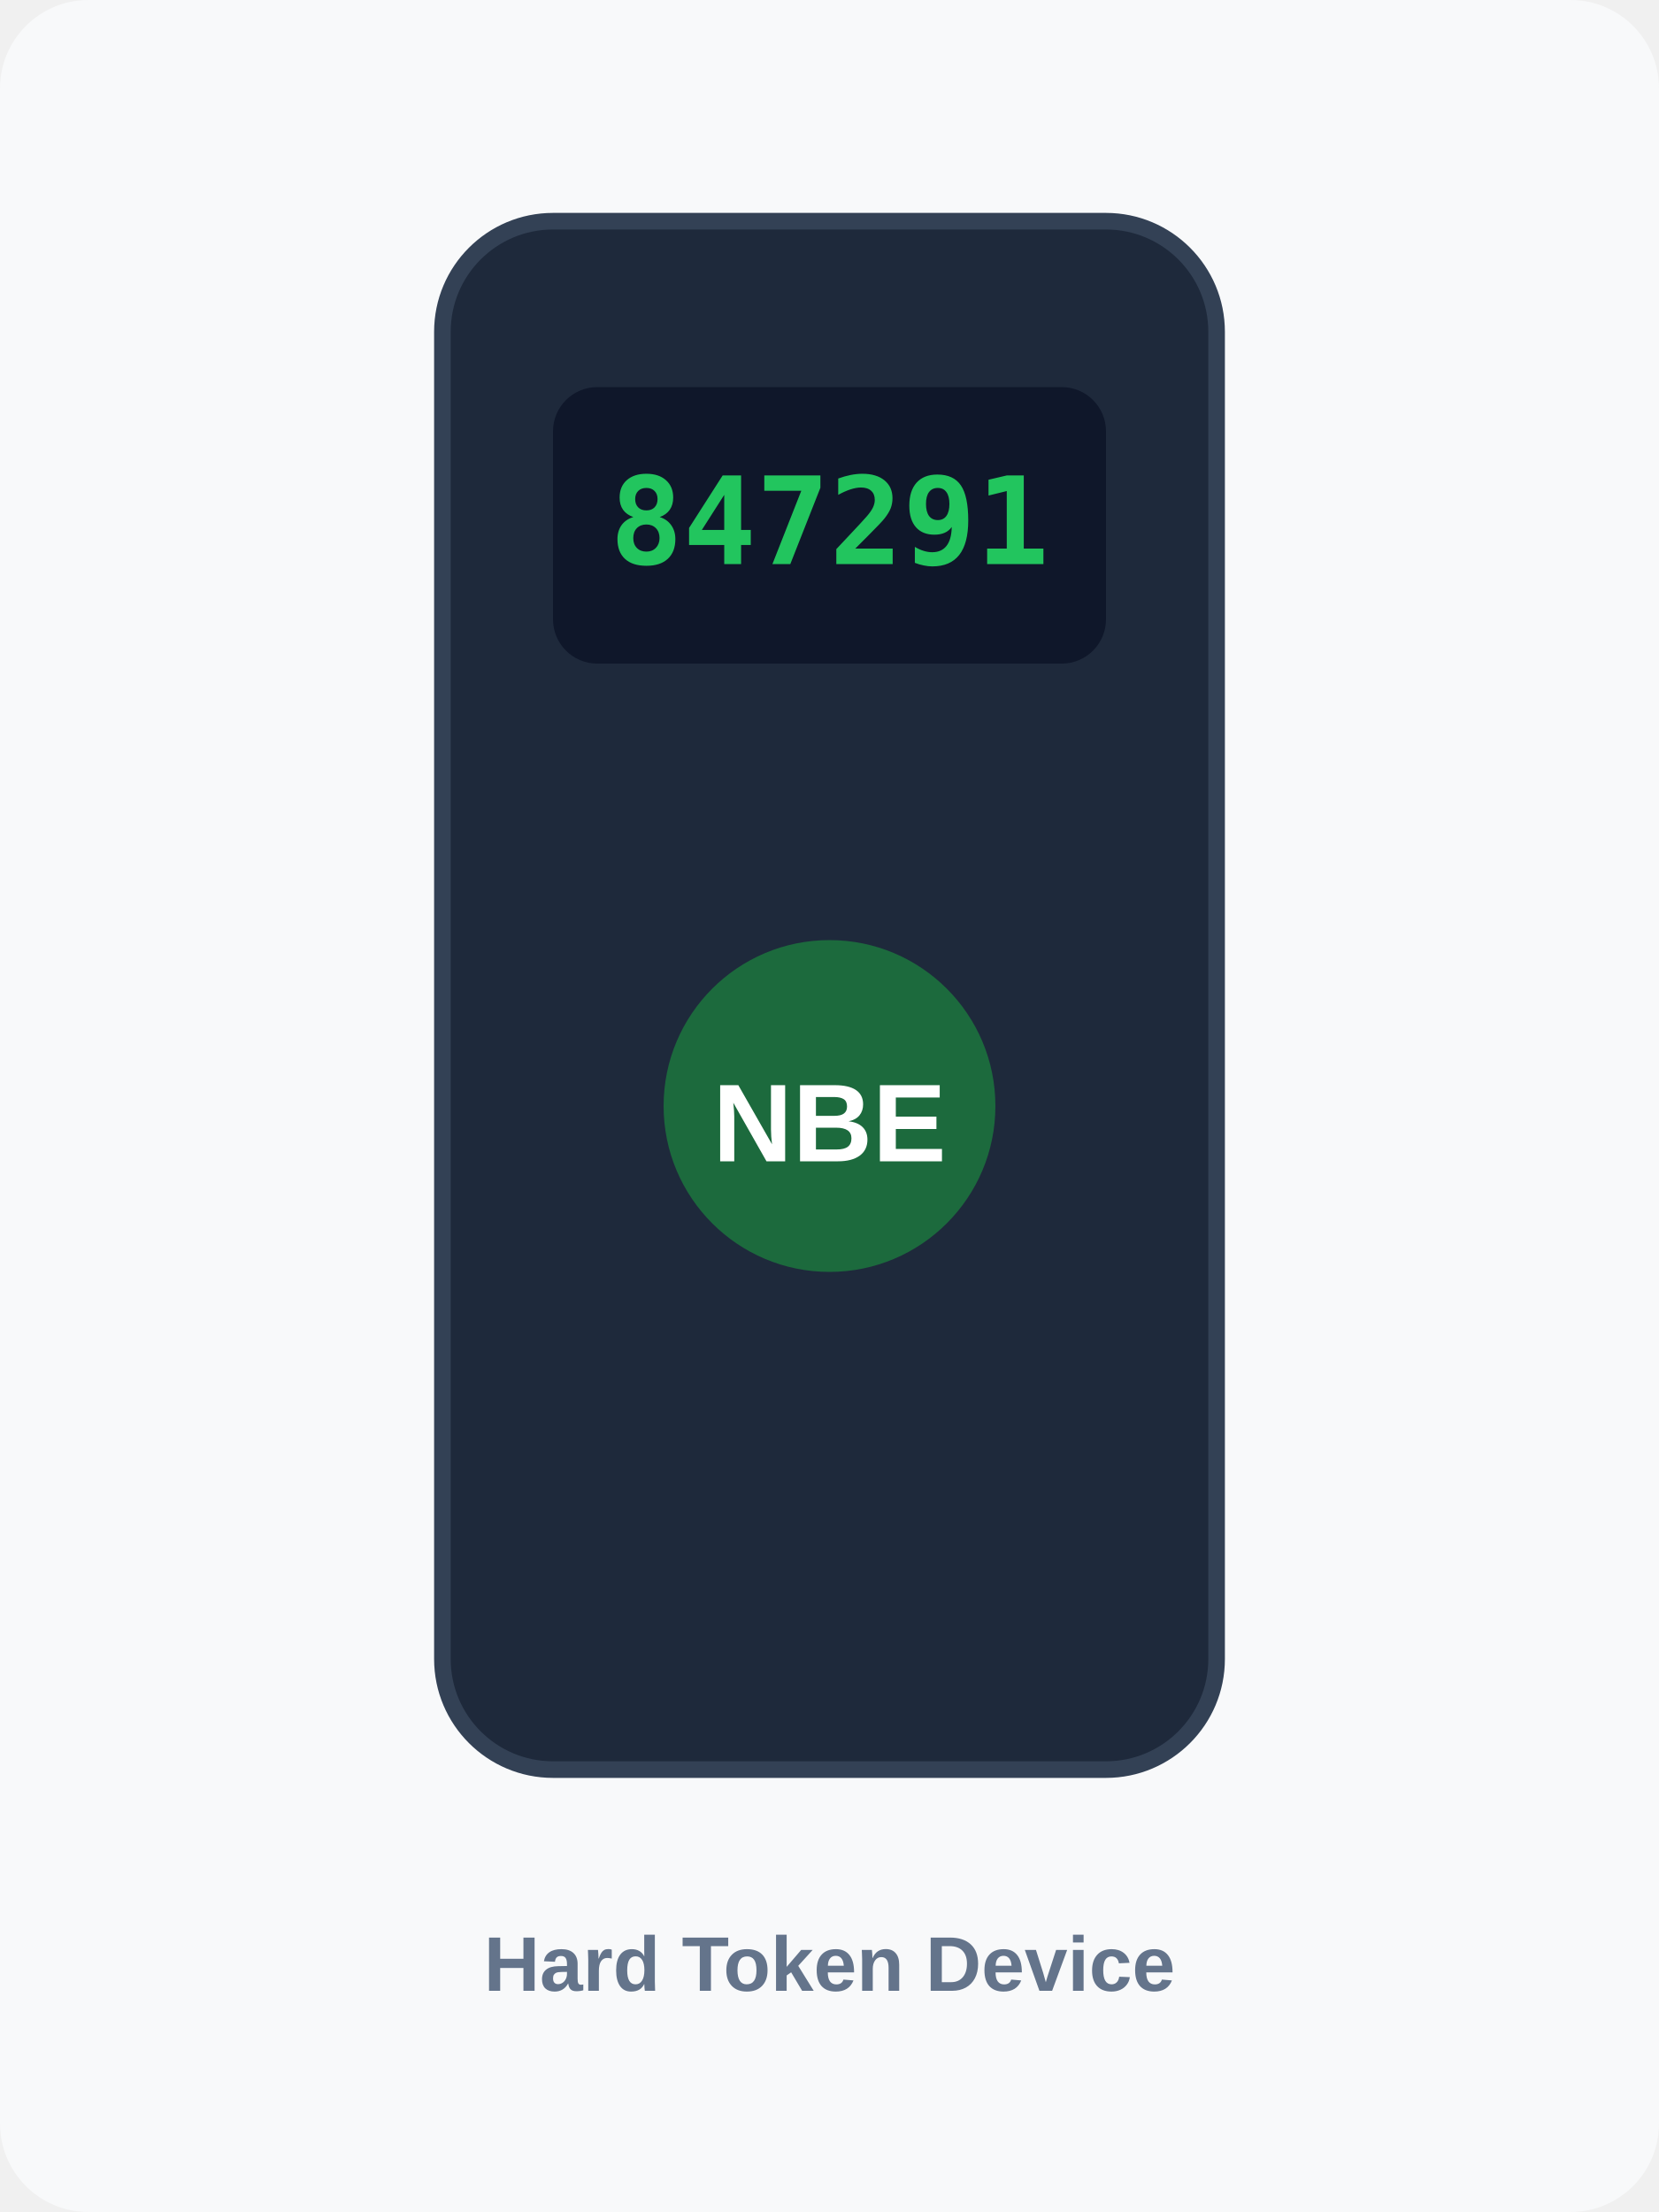
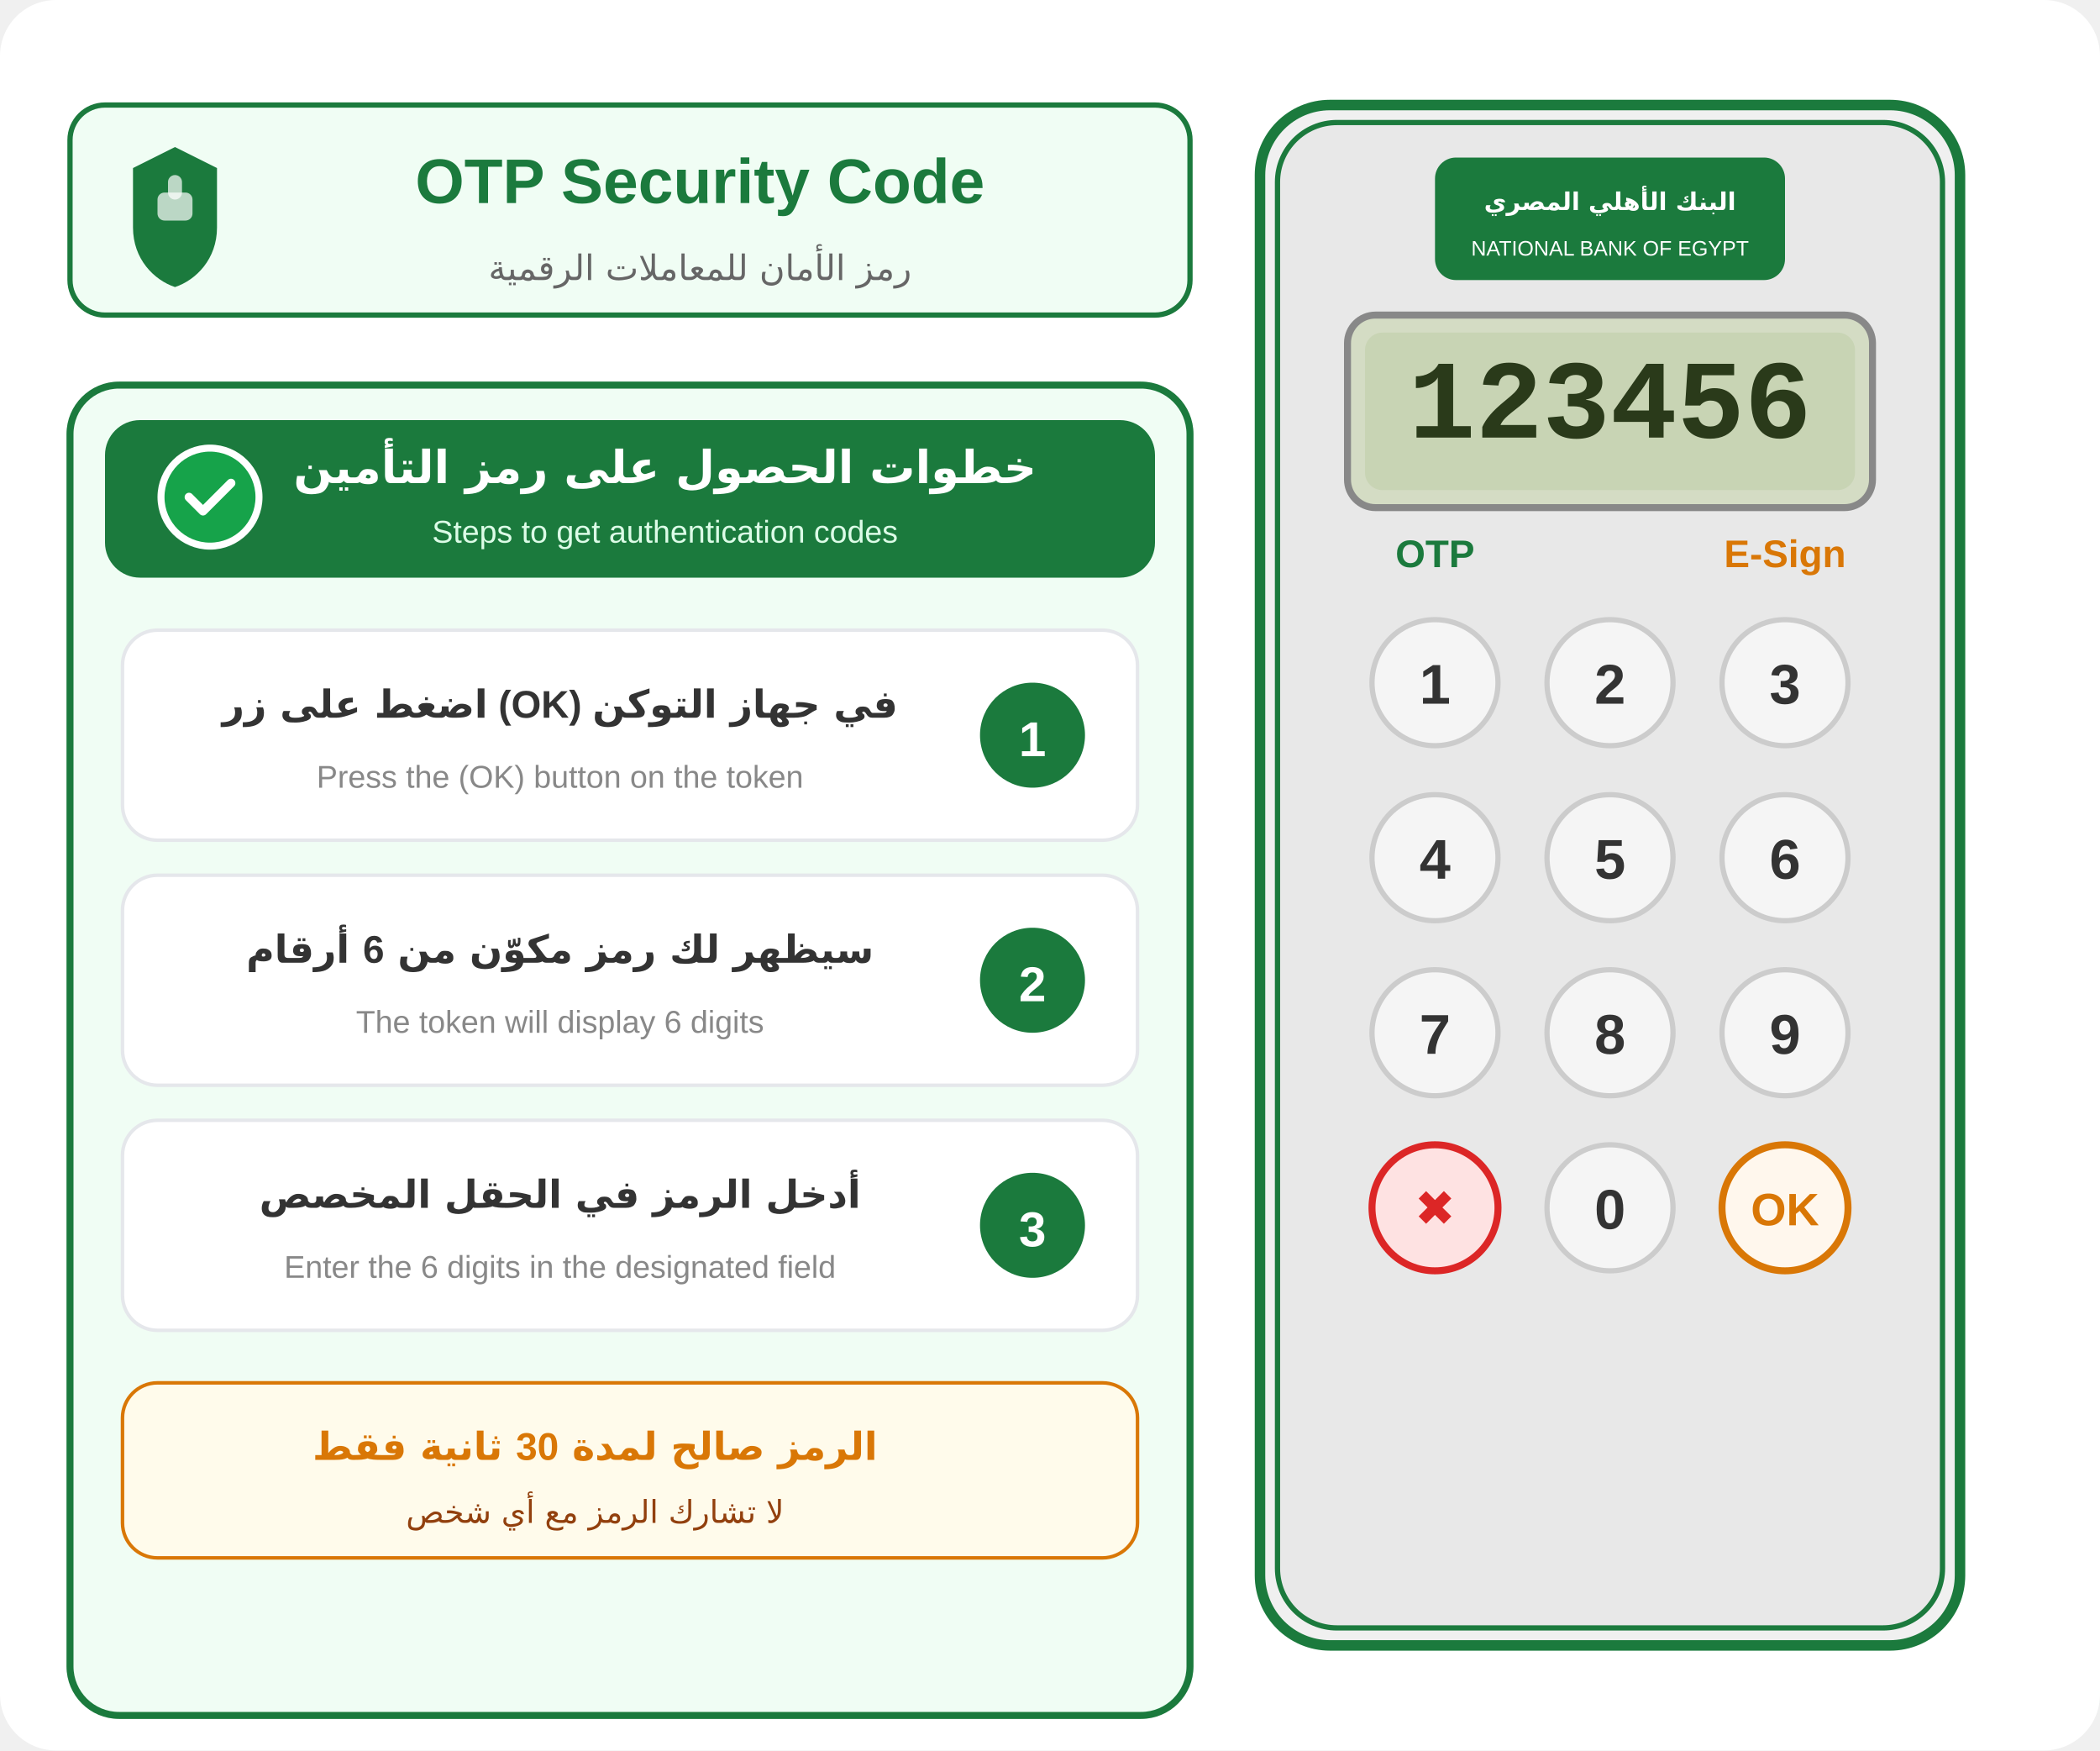
- <svg xmlns="http://www.w3.org/2000/svg" width="300" height="400" viewBox="0 0 300 400">
-   <rect width="300" height="400" fill="#f8f9fa" rx="16" />
-   <rect x="80" y="40" width="140" height="280" rx="20" fill="#1e293b" stroke="#334155" stroke-width="3" />
-   <rect x="100" y="70" width="100" height="50" rx="8" fill="#0f172a" />
-   <text x="150" y="102" text-anchor="middle" font-family="monospace" font-weight="700" font-size="22" fill="#22c55e">847291</text>
-   <circle cx="150" cy="200" r="30" fill="#1B7A3D" opacity="0.8" />
-   <text x="150" y="210" text-anchor="middle" font-family="Arial" font-weight="900" font-size="20" fill="white">NBE</text>
-   <text x="150" y="360" text-anchor="middle" font-family="Arial,sans-serif" font-weight="700" font-size="14" fill="#64748b">Hard Token Device</text>
+ <svg xmlns="http://www.w3.org/2000/svg" width="600" height="500" viewBox="0 0 600 500">
+   <rect width="600" height="500" fill="#ffffff" rx="16" />
+   <g transform="translate(360, 30)">
+     <rect x="0" y="0" width="200" height="440" rx="20" fill="#f0f0f0" stroke="#1B7A3D" stroke-width="3" />
+     <rect x="5" y="5" width="190" height="430" rx="17" fill="#e8e8e8" stroke="#1B7A3D" stroke-width="1.5" />
+     <rect x="50" y="15" width="100" height="35" rx="6" fill="#1B7A3D" />
+     <text x="100" y="30" text-anchor="middle" font-family="Arial, sans-serif" font-size="7" fill="#ffffff" font-weight="700">البنك الأهلي المصري</text>
+     <text x="100" y="43" text-anchor="middle" font-family="Arial, sans-serif" font-size="6" fill="#ffffff">NATIONAL BANK OF EGYPT</text>
+     <rect x="25" y="60" width="150" height="55" rx="8" fill="#d4dcc4" stroke="#888" stroke-width="2" />
+     <rect x="30" y="65" width="140" height="45" rx="5" fill="#c8d4b4" />
+     <text x="100" y="95" text-anchor="middle" font-family="'Courier New', monospace" font-weight="700" font-size="32" fill="#2a3a1a">123456</text>
+     <text x="50" y="132" text-anchor="middle" font-family="Arial, sans-serif" font-weight="700" font-size="11" fill="#1B7A3D">OTP</text>
+     <text x="150" y="132" text-anchor="middle" font-family="Arial, sans-serif" font-weight="700" font-size="11" fill="#d97706">E-Sign</text>
+     <circle cx="50" cy="165" r="18" fill="#f5f5f5" stroke="#ccc" stroke-width="1.5" />
+     <text x="50" y="171" text-anchor="middle" font-family="Arial" font-weight="700" font-size="16" fill="#333">1</text>
+     <circle cx="100" cy="165" r="18" fill="#f5f5f5" stroke="#ccc" stroke-width="1.5" />
+     <text x="100" y="171" text-anchor="middle" font-family="Arial" font-weight="700" font-size="16" fill="#333">2</text>
+     <circle cx="150" cy="165" r="18" fill="#f5f5f5" stroke="#ccc" stroke-width="1.5" />
+     <text x="150" y="171" text-anchor="middle" font-family="Arial" font-weight="700" font-size="16" fill="#333">3</text>
+     <circle cx="50" cy="215" r="18" fill="#f5f5f5" stroke="#ccc" stroke-width="1.5" />
+     <text x="50" y="221" text-anchor="middle" font-family="Arial" font-weight="700" font-size="16" fill="#333">4</text>
+     <circle cx="100" cy="215" r="18" fill="#f5f5f5" stroke="#ccc" stroke-width="1.5" />
+     <text x="100" y="221" text-anchor="middle" font-family="Arial" font-weight="700" font-size="16" fill="#333">5</text>
+     <circle cx="150" cy="215" r="18" fill="#f5f5f5" stroke="#ccc" stroke-width="1.5" />
+     <text x="150" y="221" text-anchor="middle" font-family="Arial" font-weight="700" font-size="16" fill="#333">6</text>
+     <circle cx="50" cy="265" r="18" fill="#f5f5f5" stroke="#ccc" stroke-width="1.5" />
+     <text x="50" y="271" text-anchor="middle" font-family="Arial" font-weight="700" font-size="16" fill="#333">7</text>
+     <circle cx="100" cy="265" r="18" fill="#f5f5f5" stroke="#ccc" stroke-width="1.5" />
+     <text x="100" y="271" text-anchor="middle" font-family="Arial" font-weight="700" font-size="16" fill="#333">8</text>
+     <circle cx="150" cy="265" r="18" fill="#f5f5f5" stroke="#ccc" stroke-width="1.5" />
+     <text x="150" y="271" text-anchor="middle" font-family="Arial" font-weight="700" font-size="16" fill="#333">9</text>
+     <circle cx="50" cy="315" r="18" fill="#fee2e2" stroke="#dc2626" stroke-width="2" />
+     <text x="50" y="320" text-anchor="middle" font-family="Arial" font-weight="700" font-size="14" fill="#dc2626">✖</text>
+     <circle cx="100" cy="315" r="18" fill="#f5f5f5" stroke="#ccc" stroke-width="1.5" />
+     <text x="100" y="321" text-anchor="middle" font-family="Arial" font-weight="700" font-size="16" fill="#333">0</text>
+     <circle cx="150" cy="315" r="18" fill="#fff7ed" stroke="#d97706" stroke-width="2" />
+     <text x="150" y="320" text-anchor="middle" font-family="Arial" font-weight="800" font-size="13" fill="#d97706">OK</text>
+   </g>
+   <g transform="translate(20, 30)">
+     <rect x="0" y="0" width="320" height="60" rx="10" fill="#f0fdf4" stroke="#1B7A3D" stroke-width="1.5" />
+     <path d="M30,12 L18,18 L18,35 C18,44 24,50 30,52 C36,50 42,44 42,35 L42,18 Z" fill="#1B7A3D" />
+     <rect x="25" y="25" width="10" height="8" rx="2" fill="#fff" opacity="0.7" />
+     <rect x="28" y="20" width="4" height="7" rx="2" fill="#fff" opacity="0.7" />
+     <text x="180" y="28" text-anchor="middle" font-family="Arial, sans-serif" font-weight="800" font-size="18" fill="#1B7A3D">OTP Security Code</text>
+     <text x="180" y="50" text-anchor="middle" font-family="Arial, sans-serif" font-size="10" fill="#666">رمز الأمان للمعاملات الرقمية</text>
+     <rect x="0" y="80" width="320" height="380" rx="14" fill="#f0fdf4" stroke="#1B7A3D" stroke-width="2" />
+     <rect x="10" y="90" width="300" height="45" rx="10" fill="#1B7A3D" />
+     <circle cx="40" cy="112" r="14" fill="#16a34a" stroke="#fff" stroke-width="2" />
+     <path d="M34,112 L38,116 L46,108" fill="none" stroke="#fff" stroke-width="2.5" stroke-linecap="round" stroke-linejoin="round" />
+     <text x="170" y="108" text-anchor="middle" font-family="Arial, sans-serif" font-weight="800" font-size="13" fill="white">خطوات الحصول على رمز التأمين</text>
+     <text x="170" y="125" text-anchor="middle" font-family="Arial, sans-serif" font-size="9" fill="#dcfce7">Steps to get authentication codes</text>
+     <rect x="15" y="150" width="290" height="60" rx="10" fill="#ffffff" stroke="#e5e7eb" stroke-width="1" />
+     <circle cx="275" cy="180" r="15" fill="#1B7A3D" />
+     <text x="275" y="186" text-anchor="middle" font-family="Arial" font-weight="800" font-size="14" fill="white">1</text>
+     <text x="140" y="175" text-anchor="middle" font-family="Arial, sans-serif" font-weight="700" font-size="11" fill="#333">اضغط على زر (OK) في جهاز التوكن</text>
+     <text x="140" y="195" text-anchor="middle" font-family="Arial, sans-serif" font-size="9" fill="#888">Press the (OK) button on the token</text>
+     <rect x="15" y="220" width="290" height="60" rx="10" fill="#ffffff" stroke="#e5e7eb" stroke-width="1" />
+     <circle cx="275" cy="250" r="15" fill="#1B7A3D" />
+     <text x="275" y="256" text-anchor="middle" font-family="Arial" font-weight="800" font-size="14" fill="white">2</text>
+     <text x="140" y="245" text-anchor="middle" font-family="Arial, sans-serif" font-weight="700" font-size="11" fill="#333">سيظهر لك رمز مكوّن من 6 أرقام</text>
+     <text x="140" y="265" text-anchor="middle" font-family="Arial, sans-serif" font-size="9" fill="#888">The token will display 6 digits</text>
+     <rect x="15" y="290" width="290" height="60" rx="10" fill="#ffffff" stroke="#e5e7eb" stroke-width="1" />
+     <circle cx="275" cy="320" r="15" fill="#1B7A3D" />
+     <text x="275" y="326" text-anchor="middle" font-family="Arial" font-weight="800" font-size="14" fill="white">3</text>
+     <text x="140" y="315" text-anchor="middle" font-family="Arial, sans-serif" font-weight="700" font-size="11" fill="#333">أدخل الرمز في الحقل المخصص</text>
+     <text x="140" y="335" text-anchor="middle" font-family="Arial, sans-serif" font-size="9" fill="#888">Enter the 6 digits in the designated field</text>
+     <rect x="15" y="365" width="290" height="50" rx="10" fill="#fffbeb" stroke="#d97706" stroke-width="1" />
+     <text x="150" y="387" text-anchor="middle" font-family="Arial, sans-serif" font-weight="700" font-size="11" fill="#d97706">الرمز صالح لمدة 30 ثانية فقط</text>
+     <text x="150" y="405" text-anchor="middle" font-family="Arial, sans-serif" font-size="9" fill="#92400e">لا تشارك الرمز مع أي شخص</text>
+   </g>
</svg>
